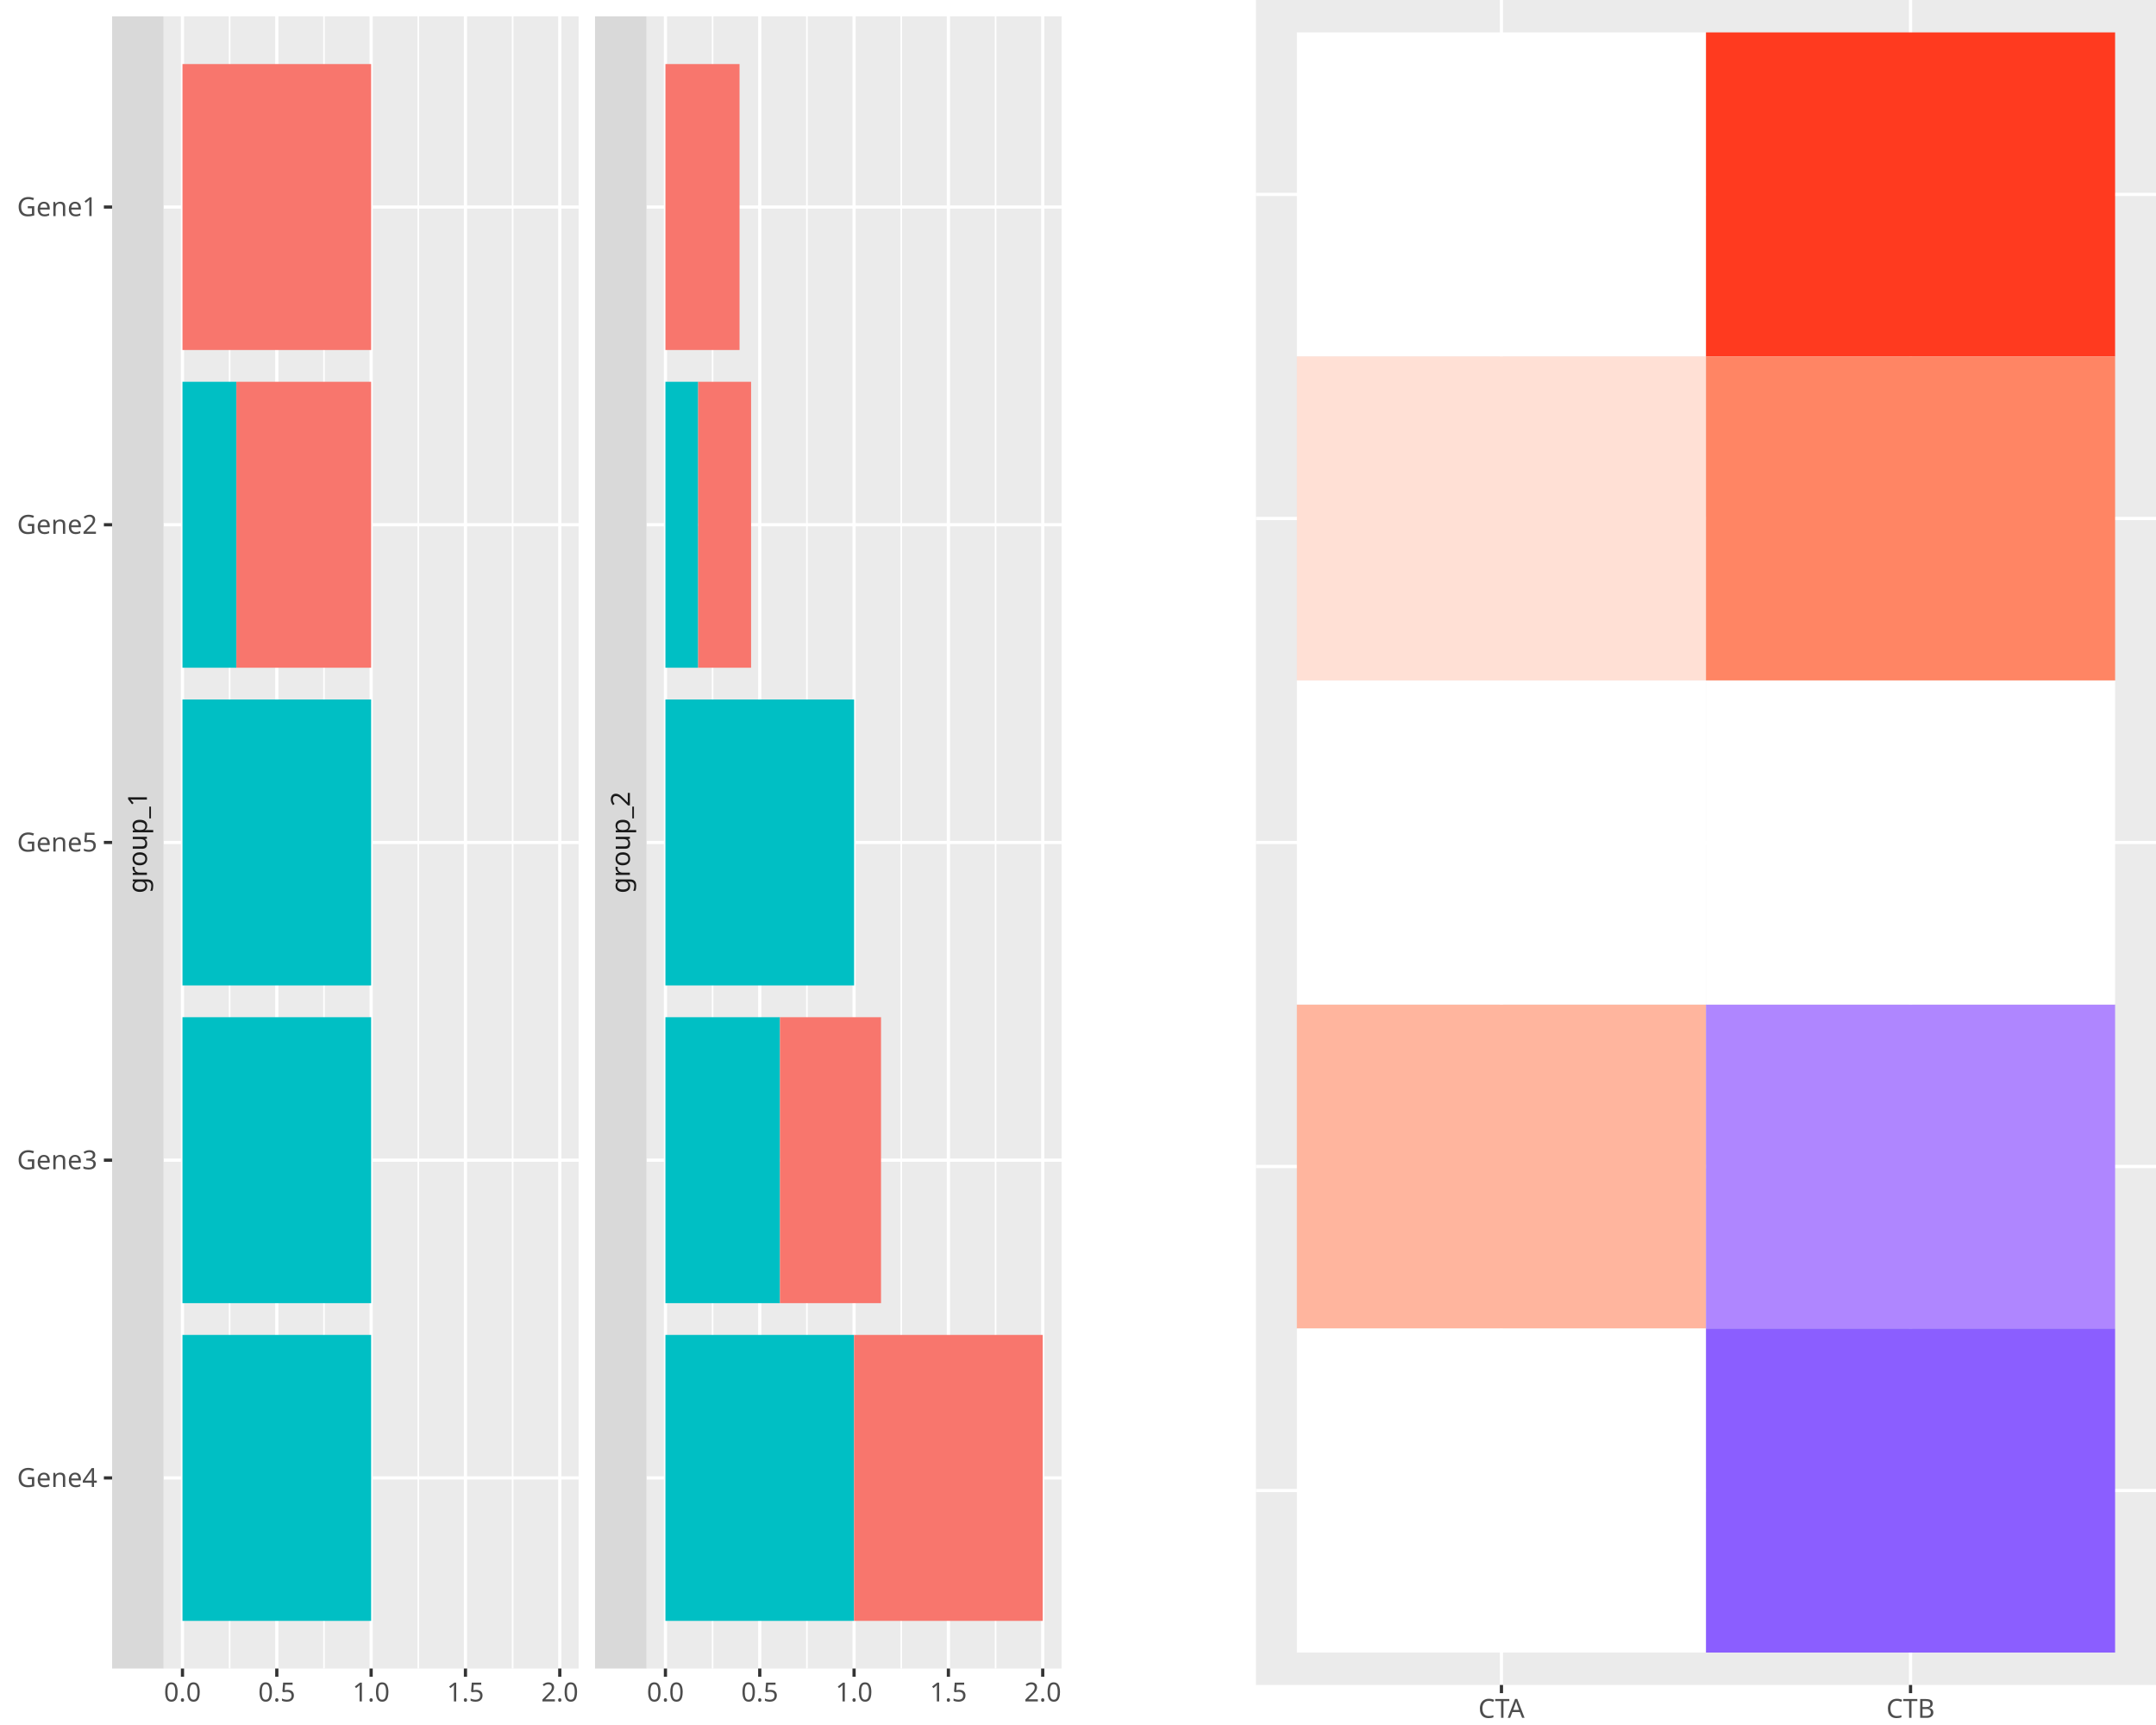
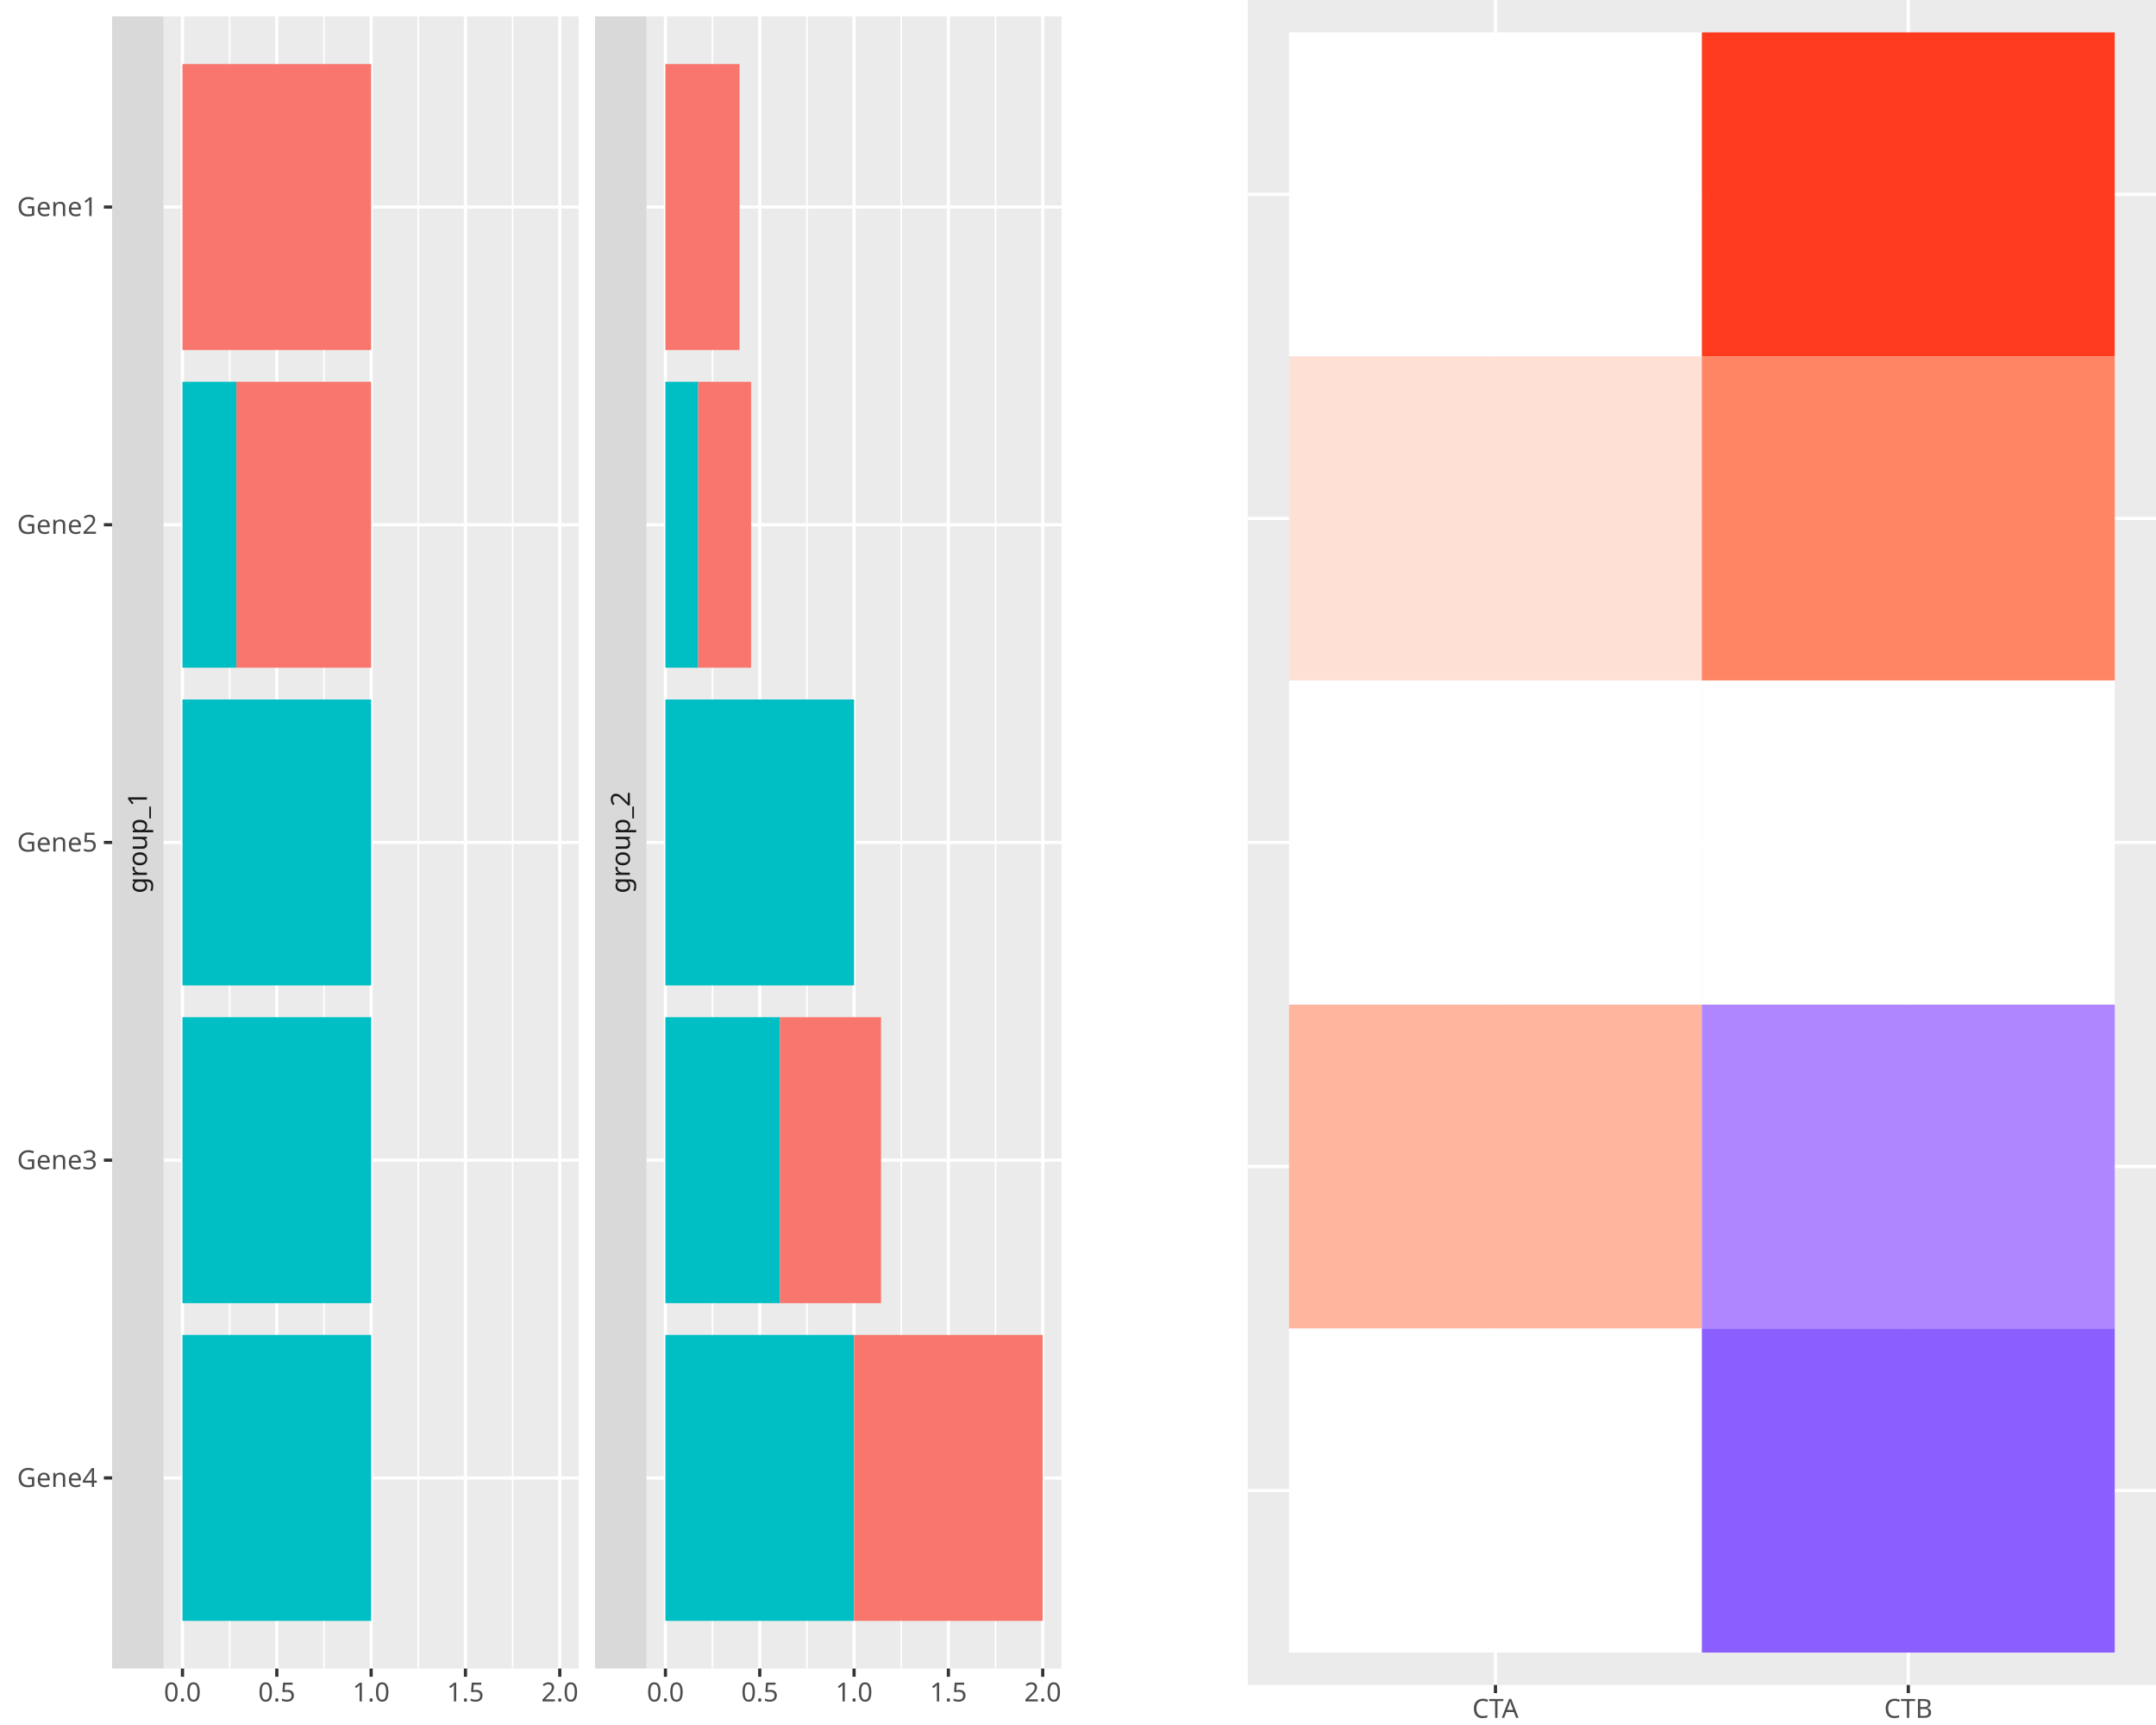
<svg xmlns="http://www.w3.org/2000/svg" class="svglite" data-engine-version="2.0" width="720.00pt" height="576.00pt" viewBox="0 0 720.00 576.00">
  <defs>
    <style type="text/css">
    .svglite line, .svglite polyline, .svglite polygon, .svglite path, .svglite rect, .svglite circle {
      fill: none;
      stroke: #000000;
      stroke-linecap: round;
      stroke-linejoin: round;
      stroke-miterlimit: 10.00;
    }
  </style>
  </defs>
  <rect width="100%" height="100%" style="stroke: none; fill: #FFFFFF;" />
  <defs>
    <clipPath id="cpMC4wMHw3MjAuMDB8MC4wMHw1NzYuMDA=">
      <rect x="0.00" y="0.00" width="720.00" height="576.00" />
    </clipPath>
  </defs>
  <g clip-path="url(#cpMC4wMHw3MjAuMDB8MC4wMHw1NzYuMDA=)">
</g>
  <defs>
    <clipPath id="cpMC4wMHwzNjAuMDB8MC4wMHw1NzYuMDA=">
      <rect x="0" y="0.00" width="360.00" height="576.00" />
    </clipPath>
  </defs>
  <g clip-path="url(#cpMC4wMHwzNjAuMDB8MC4wMHw1NzYuMDA=)">
    <rect x="0" y="0.00" width="360.00" height="576.00" style="stroke-width: 1.07; stroke: #FFFFFF; fill: #FFFFFF;" />
  </g>
  <g clip-path="url(#cpMC4wMHw3MjAuMDB8MC4wMHw1NzYuMDA=)">
</g>
  <defs>
    <clipPath id="cpNTQuNjR8MTkzLjI0fDUuNDh8NTU3LjE1">
      <rect x="54.64" y="5.48" width="138.60" height="551.67" />
    </clipPath>
  </defs>
  <g clip-path="url(#cpNTQuNjR8MTkzLjI0fDUuNDh8NTU3LjE1)">
    <rect x="54.64" y="5.48" width="138.60" height="551.67" style="stroke-width: 1.07; stroke: none; fill: #EBEBEB;" />
    <polyline points="76.69,557.15 76.69,5.48 " style="stroke-width: 0.53; stroke: #FFFFFF; stroke-linecap: butt;" />
    <polyline points="108.19,557.15 108.19,5.48 " style="stroke-width: 0.53; stroke: #FFFFFF; stroke-linecap: butt;" />
    <polyline points="139.69,557.15 139.69,5.48 " style="stroke-width: 0.53; stroke: #FFFFFF; stroke-linecap: butt;" />
    <polyline points="171.19,557.15 171.19,5.48 " style="stroke-width: 0.53; stroke: #FFFFFF; stroke-linecap: butt;" />
    <polyline points="54.64,493.49 193.24,493.49 " style="stroke-width: 1.07; stroke: #FFFFFF; stroke-linecap: butt;" />
    <polyline points="54.64,387.40 193.24,387.40 " style="stroke-width: 1.07; stroke: #FFFFFF; stroke-linecap: butt;" />
    <polyline points="54.64,281.31 193.24,281.31 " style="stroke-width: 1.07; stroke: #FFFFFF; stroke-linecap: butt;" />
    <polyline points="54.64,175.22 193.24,175.22 " style="stroke-width: 1.07; stroke: #FFFFFF; stroke-linecap: butt;" />
    <polyline points="54.64,69.13 193.24,69.13 " style="stroke-width: 1.07; stroke: #FFFFFF; stroke-linecap: butt;" />
    <polyline points="60.94,557.15 60.94,5.48 " style="stroke-width: 1.07; stroke: #FFFFFF; stroke-linecap: butt;" />
    <polyline points="92.44,557.15 92.44,5.48 " style="stroke-width: 1.07; stroke: #FFFFFF; stroke-linecap: butt;" />
    <polyline points="123.94,557.15 123.94,5.48 " style="stroke-width: 1.07; stroke: #FFFFFF; stroke-linecap: butt;" />
    <polyline points="155.44,557.15 155.44,5.48 " style="stroke-width: 1.07; stroke: #FFFFFF; stroke-linecap: butt;" />
    <polyline points="186.94,557.15 186.94,5.48 " style="stroke-width: 1.07; stroke: #FFFFFF; stroke-linecap: butt;" />
    <rect x="60.94" y="21.39" width="0.00" height="95.48" style="stroke-width: 1.07; stroke: none; stroke-linecap: butt; stroke-linejoin: miter; fill: #00BFC4;" />
    <rect x="60.94" y="127.48" width="18.00" height="95.48" style="stroke-width: 1.07; stroke: none; stroke-linecap: butt; stroke-linejoin: miter; fill: #00BFC4;" />
    <rect x="60.94" y="339.66" width="63.00" height="95.48" style="stroke-width: 1.07; stroke: none; stroke-linecap: butt; stroke-linejoin: miter; fill: #00BFC4;" />
    <rect x="60.94" y="445.75" width="63.00" height="95.48" style="stroke-width: 1.07; stroke: none; stroke-linecap: butt; stroke-linejoin: miter; fill: #00BFC4;" />
    <rect x="60.94" y="233.57" width="63.00" height="95.48" style="stroke-width: 1.07; stroke: none; stroke-linecap: butt; stroke-linejoin: miter; fill: #00BFC4;" />
    <rect x="60.94" y="21.39" width="63.00" height="95.48" style="stroke-width: 1.07; stroke: none; stroke-linecap: butt; stroke-linejoin: miter; fill: #F8766D;" />
    <rect x="78.94" y="127.48" width="45.00" height="95.48" style="stroke-width: 1.07; stroke: none; stroke-linecap: butt; stroke-linejoin: miter; fill: #F8766D;" />
    <rect x="123.94" y="339.66" width="0.00" height="95.48" style="stroke-width: 1.07; stroke: none; stroke-linecap: butt; stroke-linejoin: miter; fill: #F8766D;" />
    <rect x="123.94" y="445.75" width="0.00" height="95.48" style="stroke-width: 1.07; stroke: none; stroke-linecap: butt; stroke-linejoin: miter; fill: #F8766D;" />
    <rect x="123.94" y="233.57" width="0.00" height="95.48" style="stroke-width: 1.07; stroke: none; stroke-linecap: butt; stroke-linejoin: miter; fill: #F8766D;" />
  </g>
  <g clip-path="url(#cpMC4wMHw3MjAuMDB8MC4wMHw1NzYuMDA=)">
</g>
  <defs>
    <clipPath id="cpMjE1LjkyfDM1NC41Mnw1LjQ4fDU1Ny4xNQ==">
      <rect x="215.92" y="5.48" width="138.60" height="551.67" />
    </clipPath>
  </defs>
  <g clip-path="url(#cpMjE1LjkyfDM1NC41Mnw1LjQ4fDU1Ny4xNQ==)">
    <rect x="215.92" y="5.48" width="138.60" height="551.67" style="stroke-width: 1.07; stroke: none; fill: #EBEBEB;" />
    <polyline points="237.97,557.15 237.97,5.48 " style="stroke-width: 0.53; stroke: #FFFFFF; stroke-linecap: butt;" />
    <polyline points="269.47,557.15 269.47,5.48 " style="stroke-width: 0.53; stroke: #FFFFFF; stroke-linecap: butt;" />
    <polyline points="300.97,557.15 300.97,5.48 " style="stroke-width: 0.53; stroke: #FFFFFF; stroke-linecap: butt;" />
    <polyline points="332.47,557.15 332.47,5.48 " style="stroke-width: 0.53; stroke: #FFFFFF; stroke-linecap: butt;" />
    <polyline points="215.92,493.49 354.52,493.49 " style="stroke-width: 1.07; stroke: #FFFFFF; stroke-linecap: butt;" />
    <polyline points="215.92,387.40 354.52,387.40 " style="stroke-width: 1.07; stroke: #FFFFFF; stroke-linecap: butt;" />
    <polyline points="215.92,281.31 354.52,281.31 " style="stroke-width: 1.07; stroke: #FFFFFF; stroke-linecap: butt;" />
    <polyline points="215.92,175.22 354.52,175.22 " style="stroke-width: 1.07; stroke: #FFFFFF; stroke-linecap: butt;" />
    <polyline points="215.92,69.13 354.52,69.13 " style="stroke-width: 1.07; stroke: #FFFFFF; stroke-linecap: butt;" />
    <polyline points="222.22,557.15 222.22,5.48 " style="stroke-width: 1.07; stroke: #FFFFFF; stroke-linecap: butt;" />
    <polyline points="253.72,557.15 253.72,5.48 " style="stroke-width: 1.07; stroke: #FFFFFF; stroke-linecap: butt;" />
    <polyline points="285.22,557.15 285.22,5.48 " style="stroke-width: 1.07; stroke: #FFFFFF; stroke-linecap: butt;" />
    <polyline points="316.72,557.15 316.72,5.48 " style="stroke-width: 1.07; stroke: #FFFFFF; stroke-linecap: butt;" />
    <polyline points="348.22,557.15 348.22,5.48 " style="stroke-width: 1.07; stroke: #FFFFFF; stroke-linecap: butt;" />
    <rect x="222.22" y="21.39" width="0.00" height="95.48" style="stroke-width: 1.07; stroke: none; stroke-linecap: butt; stroke-linejoin: miter; fill: #00BFC4;" />
    <rect x="222.22" y="127.48" width="10.93" height="95.48" style="stroke-width: 1.07; stroke: none; stroke-linecap: butt; stroke-linejoin: miter; fill: #00BFC4;" />
    <rect x="222.22" y="339.66" width="38.25" height="95.48" style="stroke-width: 1.07; stroke: none; stroke-linecap: butt; stroke-linejoin: miter; fill: #00BFC4;" />
    <rect x="222.22" y="445.75" width="63.00" height="95.48" style="stroke-width: 1.07; stroke: none; stroke-linecap: butt; stroke-linejoin: miter; fill: #00BFC4;" />
    <rect x="222.22" y="233.57" width="63.00" height="95.48" style="stroke-width: 1.07; stroke: none; stroke-linecap: butt; stroke-linejoin: miter; fill: #00BFC4;" />
    <rect x="222.22" y="21.39" width="24.75" height="95.48" style="stroke-width: 1.07; stroke: none; stroke-linecap: butt; stroke-linejoin: miter; fill: #F8766D;" />
    <rect x="233.15" y="127.48" width="17.68" height="95.48" style="stroke-width: 1.07; stroke: none; stroke-linecap: butt; stroke-linejoin: miter; fill: #F8766D;" />
    <rect x="260.47" y="339.66" width="33.75" height="95.48" style="stroke-width: 1.07; stroke: none; stroke-linecap: butt; stroke-linejoin: miter; fill: #F8766D;" />
    <rect x="285.22" y="445.75" width="63.00" height="95.48" style="stroke-width: 1.07; stroke: none; stroke-linecap: butt; stroke-linejoin: miter; fill: #F8766D;" />
    <rect x="285.22" y="233.57" width="0.00" height="95.48" style="stroke-width: 1.07; stroke: none; stroke-linecap: butt; stroke-linejoin: miter; fill: #F8766D;" />
  </g>
  <g clip-path="url(#cpMC4wMHw3MjAuMDB8MC4wMHw1NzYuMDA=)">
</g>
  <defs>
    <clipPath id="cpMTk4LjcxfDIxNS45Mnw1LjQ4fDU1Ny4xNQ==">
      <rect x="198.71" y="5.48" width="17.21" height="551.67" />
    </clipPath>
  </defs>
  <g clip-path="url(#cpMTk4LjcxfDIxNS45Mnw1LjQ4fDU1Ny4xNQ==)">
    <rect x="198.71" y="5.48" width="17.21" height="551.67" style="stroke-width: 1.07; stroke: none; fill: #D9D9D9;" />
    <text transform="translate(210.35,281.31) rotate(-90)" text-anchor="middle" style="font-size: 8.80px; fill: #1A1A1A; font-family: sans;" textLength="32.30px" lengthAdjust="spacingAndGlyphs">group_2</text>
  </g>
  <g clip-path="url(#cpMC4wMHw3MjAuMDB8MC4wMHw1NzYuMDA=)">
</g>
  <defs>
    <clipPath id="cpMzcuNDN8NTQuNjR8NS40OHw1NTcuMTU=">
      <rect x="37.43" y="5.48" width="17.21" height="551.67" />
    </clipPath>
  </defs>
  <g clip-path="url(#cpMzcuNDN8NTQuNjR8NS40OHw1NTcuMTU=)">
    <rect x="37.43" y="5.48" width="17.21" height="551.67" style="stroke-width: 1.07; stroke: none; fill: #D9D9D9;" />
    <text transform="translate(49.06,281.31) rotate(-90)" text-anchor="middle" style="font-size: 8.80px; fill: #1A1A1A; font-family: sans;" textLength="32.30px" lengthAdjust="spacingAndGlyphs">group_1</text>
  </g>
  <g clip-path="url(#cpMC4wMHw3MjAuMDB8MC4wMHw1NzYuMDA=)">
    <polyline points="60.94,559.89 60.94,557.15 " style="stroke-width: 1.07; stroke: #333333; stroke-linecap: butt;" />
    <polyline points="92.44,559.89 92.44,557.15 " style="stroke-width: 1.07; stroke: #333333; stroke-linecap: butt;" />
    <polyline points="123.94,559.89 123.94,557.15 " style="stroke-width: 1.07; stroke: #333333; stroke-linecap: butt;" />
    <polyline points="155.44,559.89 155.44,557.15 " style="stroke-width: 1.07; stroke: #333333; stroke-linecap: butt;" />
    <polyline points="186.94,559.89 186.94,557.15 " style="stroke-width: 1.07; stroke: #333333; stroke-linecap: butt;" />
    <text x="60.94" y="568.13" text-anchor="middle" style="font-size: 8.80px; fill: #4D4D4D; font-family: sans;" textLength="12.23px" lengthAdjust="spacingAndGlyphs">0.0</text>
    <text x="92.44" y="568.13" text-anchor="middle" style="font-size: 8.80px; fill: #4D4D4D; font-family: sans;" textLength="12.23px" lengthAdjust="spacingAndGlyphs">0.5</text>
    <text x="123.94" y="568.13" text-anchor="middle" style="font-size: 8.80px; fill: #4D4D4D; font-family: sans;" textLength="12.23px" lengthAdjust="spacingAndGlyphs">1.0</text>
    <text x="155.44" y="568.13" text-anchor="middle" style="font-size: 8.80px; fill: #4D4D4D; font-family: sans;" textLength="12.23px" lengthAdjust="spacingAndGlyphs">1.5</text>
    <text x="186.94" y="568.13" text-anchor="middle" style="font-size: 8.80px; fill: #4D4D4D; font-family: sans;" textLength="12.23px" lengthAdjust="spacingAndGlyphs">2.0</text>
    <polyline points="222.22,559.89 222.22,557.15 " style="stroke-width: 1.07; stroke: #333333; stroke-linecap: butt;" />
    <polyline points="253.72,559.89 253.72,557.15 " style="stroke-width: 1.07; stroke: #333333; stroke-linecap: butt;" />
    <polyline points="285.22,559.89 285.22,557.15 " style="stroke-width: 1.07; stroke: #333333; stroke-linecap: butt;" />
    <polyline points="316.72,559.89 316.72,557.15 " style="stroke-width: 1.07; stroke: #333333; stroke-linecap: butt;" />
    <polyline points="348.22,559.89 348.22,557.15 " style="stroke-width: 1.07; stroke: #333333; stroke-linecap: butt;" />
    <text x="222.22" y="568.13" text-anchor="middle" style="font-size: 8.80px; fill: #4D4D4D; font-family: sans;" textLength="12.23px" lengthAdjust="spacingAndGlyphs">0.0</text>
    <text x="253.72" y="568.13" text-anchor="middle" style="font-size: 8.80px; fill: #4D4D4D; font-family: sans;" textLength="12.23px" lengthAdjust="spacingAndGlyphs">0.5</text>
    <text x="285.22" y="568.13" text-anchor="middle" style="font-size: 8.80px; fill: #4D4D4D; font-family: sans;" textLength="12.23px" lengthAdjust="spacingAndGlyphs">1.0</text>
    <text x="316.72" y="568.13" text-anchor="middle" style="font-size: 8.80px; fill: #4D4D4D; font-family: sans;" textLength="12.23px" lengthAdjust="spacingAndGlyphs">1.5</text>
    <text x="348.22" y="568.13" text-anchor="middle" style="font-size: 8.80px; fill: #4D4D4D; font-family: sans;" textLength="12.23px" lengthAdjust="spacingAndGlyphs">2.0</text>
    <text x="32.50" y="496.52" text-anchor="end" style="font-size: 8.80px; fill: #4D4D4D; font-family: sans;" textLength="26.43px" lengthAdjust="spacingAndGlyphs">Gene4</text>
    <text x="32.50" y="390.43" text-anchor="end" style="font-size: 8.80px; fill: #4D4D4D; font-family: sans;" textLength="26.43px" lengthAdjust="spacingAndGlyphs">Gene3</text>
    <text x="32.50" y="284.34" text-anchor="end" style="font-size: 8.80px; fill: #4D4D4D; font-family: sans;" textLength="26.43px" lengthAdjust="spacingAndGlyphs">Gene5</text>
    <text x="32.50" y="178.25" text-anchor="end" style="font-size: 8.80px; fill: #4D4D4D; font-family: sans;" textLength="26.43px" lengthAdjust="spacingAndGlyphs">Gene2</text>
    <text x="32.50" y="72.16" text-anchor="end" style="font-size: 8.80px; fill: #4D4D4D; font-family: sans;" textLength="26.43px" lengthAdjust="spacingAndGlyphs">Gene1</text>
    <polyline points="34.69,493.49 37.43,493.49 " style="stroke-width: 1.07; stroke: #333333; stroke-linecap: butt;" />
    <polyline points="34.69,387.40 37.43,387.40 " style="stroke-width: 1.07; stroke: #333333; stroke-linecap: butt;" />
    <polyline points="34.69,281.31 37.43,281.31 " style="stroke-width: 1.07; stroke: #333333; stroke-linecap: butt;" />
    <polyline points="34.69,175.22 37.43,175.22 " style="stroke-width: 1.07; stroke: #333333; stroke-linecap: butt;" />
    <polyline points="34.69,69.13 37.43,69.13 " style="stroke-width: 1.07; stroke: #333333; stroke-linecap: butt;" />
  </g>
  <defs>
    <clipPath id="cpMzYwLjAwfDcyMC4wMHwwLjAwfDU3Ni4wMA==">
      <rect x="360.00" y="0.00" width="360.00" height="576.00" />
    </clipPath>
  </defs>
  <g clip-path="url(#cpMzYwLjAwfDcyMC4wMHwwLjAwfDU3Ni4wMA==)">
    <rect x="360.00" y="0.00" width="360.00" height="576.00" style="stroke-width: 1.07; stroke: #FFFFFF; fill: #FFFFFF;" />
  </g>
  <g clip-path="url(#cpMC4wMHw3MjAuMDB8MC4wMHw1NzYuMDA=)">
</g>
  <defs>
-     <clipPath id="cpNDE5LjQzfDcyMC4wMHwwLjAwfDU2Mi42Mw==">
-       <rect x="419.43" y="0.00" width="300.57" height="562.63" />
+     <clipPath id="cpNDE2LjY5fDcyMC4wMHwwLjAwfDU2Mi42Mw==">
+       <rect x="416.69" y="0.00" width="303.31" height="562.63" />
    </clipPath>
  </defs>
-   <g clip-path="url(#cpNDE5LjQzfDcyMC4wMHwwLjAwfDU2Mi42Mw==)">
-     <rect x="419.43" y="0.00" width="300.57" height="562.63" style="stroke-width: 1.07; stroke: none; fill: #EBEBEB;" />
-     <polyline points="419.43,497.71 720.00,497.71 " style="stroke-width: 1.07; stroke: #FFFFFF; stroke-linecap: butt;" />
-     <polyline points="419.43,389.51 720.00,389.51 " style="stroke-width: 1.07; stroke: #FFFFFF; stroke-linecap: butt;" />
-     <polyline points="419.43,281.31 720.00,281.31 " style="stroke-width: 1.07; stroke: #FFFFFF; stroke-linecap: butt;" />
-     <polyline points="419.43,173.12 720.00,173.12 " style="stroke-width: 1.07; stroke: #FFFFFF; stroke-linecap: butt;" />
-     <polyline points="419.43,64.92 720.00,64.92 " style="stroke-width: 1.07; stroke: #FFFFFF; stroke-linecap: butt;" />
-     <polyline points="501.41,562.63 501.41,0.00 " style="stroke-width: 1.07; stroke: #FFFFFF; stroke-linecap: butt;" />
-     <polyline points="638.03,562.63 638.03,0.00 " style="stroke-width: 1.07; stroke: #FFFFFF; stroke-linecap: butt;" />
-     <rect x="433.09" y="10.82" width="136.62" height="108.20" style="stroke-width: 0.21; stroke: none; stroke-linecap: butt; stroke-linejoin: miter; fill: #FFFFFF;" />
-     <rect x="433.09" y="119.02" width="136.62" height="108.20" style="stroke-width: 0.21; stroke: none; stroke-linecap: butt; stroke-linejoin: miter; fill: #FFE0D5;" />
-     <rect x="433.09" y="335.41" width="136.62" height="108.20" style="stroke-width: 0.21; stroke: none; stroke-linecap: butt; stroke-linejoin: miter; fill: #FFB59E;" />
-     <rect x="433.09" y="443.61" width="136.62" height="108.20" style="stroke-width: 0.21; stroke: none; stroke-linecap: butt; stroke-linejoin: miter; fill: #FFFFFF;" />
-     <rect x="433.09" y="227.21" width="136.62" height="108.20" style="stroke-width: 0.21; stroke: none; stroke-linecap: butt; stroke-linejoin: miter; fill: #FFFFFF;" />
-     <rect x="569.72" y="10.82" width="136.62" height="108.20" style="stroke-width: 0.21; stroke: none; stroke-linecap: butt; stroke-linejoin: miter; fill: #FF3A1F;" />
-     <rect x="569.72" y="119.02" width="136.62" height="108.20" style="stroke-width: 0.21; stroke: none; stroke-linecap: butt; stroke-linejoin: miter; fill: #FF8564;" />
-     <rect x="569.72" y="335.41" width="136.62" height="108.20" style="stroke-width: 0.21; stroke: none; stroke-linecap: butt; stroke-linejoin: miter; fill: #AF86FF;" />
-     <rect x="569.72" y="443.61" width="136.62" height="108.20" style="stroke-width: 0.21; stroke: none; stroke-linecap: butt; stroke-linejoin: miter; fill: #8B5EFF;" />
-     <rect x="569.72" y="227.21" width="136.62" height="108.20" style="stroke-width: 0.21; stroke: none; stroke-linecap: butt; stroke-linejoin: miter; fill: #FFFFFF;" />
+   <g clip-path="url(#cpNDE2LjY5fDcyMC4wMHwwLjAwfDU2Mi42Mw==)">
+     <rect x="416.69" y="0.00" width="303.31" height="562.63" style="stroke-width: 1.07; stroke: none; fill: #EBEBEB;" />
+     <polyline points="416.69,497.71 720.00,497.71 " style="stroke-width: 1.07; stroke: #FFFFFF; stroke-linecap: butt;" />
+     <polyline points="416.69,389.51 720.00,389.51 " style="stroke-width: 1.07; stroke: #FFFFFF; stroke-linecap: butt;" />
+     <polyline points="416.69,281.31 720.00,281.31 " style="stroke-width: 1.07; stroke: #FFFFFF; stroke-linecap: butt;" />
+     <polyline points="416.69,173.12 720.00,173.12 " style="stroke-width: 1.07; stroke: #FFFFFF; stroke-linecap: butt;" />
+     <polyline points="416.69,64.92 720.00,64.92 " style="stroke-width: 1.07; stroke: #FFFFFF; stroke-linecap: butt;" />
+     <polyline points="499.41,562.63 499.41,0.00 " style="stroke-width: 1.07; stroke: #FFFFFF; stroke-linecap: butt;" />
+     <polyline points="637.28,562.63 637.28,0.00 " style="stroke-width: 1.07; stroke: #FFFFFF; stroke-linecap: butt;" />
+     <rect x="430.48" y="10.82" width="137.87" height="108.20" style="stroke-width: 0.43; stroke: none; stroke-linecap: butt; stroke-linejoin: miter; fill: #FFFFFF;" />
+     <rect x="430.48" y="119.02" width="137.87" height="108.20" style="stroke-width: 0.43; stroke: none; stroke-linecap: butt; stroke-linejoin: miter; fill: #FFE0D5;" />
+     <rect x="430.48" y="335.41" width="137.87" height="108.20" style="stroke-width: 0.43; stroke: none; stroke-linecap: butt; stroke-linejoin: miter; fill: #FFB59E;" />
+     <rect x="430.48" y="443.61" width="137.87" height="108.20" style="stroke-width: 0.43; stroke: none; stroke-linecap: butt; stroke-linejoin: miter; fill: #FFFFFF;" />
+     <rect x="430.48" y="227.21" width="137.87" height="108.20" style="stroke-width: 0.43; stroke: none; stroke-linecap: butt; stroke-linejoin: miter; fill: #FFFFFF;" />
+     <rect x="568.35" y="10.82" width="137.87" height="108.20" style="stroke-width: 0.43; stroke: none; stroke-linecap: butt; stroke-linejoin: miter; fill: #FF3A1F;" />
+     <rect x="568.35" y="119.02" width="137.87" height="108.20" style="stroke-width: 0.43; stroke: none; stroke-linecap: butt; stroke-linejoin: miter; fill: #FF8564;" />
+     <rect x="568.35" y="335.41" width="137.87" height="108.20" style="stroke-width: 0.43; stroke: none; stroke-linecap: butt; stroke-linejoin: miter; fill: #AF86FF;" />
+     <rect x="568.35" y="443.61" width="137.87" height="108.20" style="stroke-width: 0.43; stroke: none; stroke-linecap: butt; stroke-linejoin: miter; fill: #8B5EFF;" />
+     <rect x="568.35" y="227.21" width="137.87" height="108.20" style="stroke-width: 0.43; stroke: none; stroke-linecap: butt; stroke-linejoin: miter; fill: #FFFFFF;" />
  </g>
  <g clip-path="url(#cpMC4wMHw3MjAuMDB8MC4wMHw1NzYuMDA=)">
-     <polyline points="501.41,565.37 501.41,562.63 " style="stroke-width: 1.07; stroke: #333333; stroke-linecap: butt;" />
-     <polyline points="638.03,565.37 638.03,562.63 " style="stroke-width: 1.07; stroke: #333333; stroke-linecap: butt;" />
-     <text x="501.41" y="573.61" text-anchor="middle" style="font-size: 8.80px; fill: #4D4D4D; font-family: sans;" textLength="17.60px" lengthAdjust="spacingAndGlyphs">CTA</text>
-     <text x="638.03" y="573.61" text-anchor="middle" style="font-size: 8.80px; fill: #4D4D4D; font-family: sans;" textLength="17.60px" lengthAdjust="spacingAndGlyphs">CTB</text>
+     <polyline points="499.41,565.37 499.41,562.63 " style="stroke-width: 1.07; stroke: #333333; stroke-linecap: butt;" />
+     <polyline points="637.28,565.37 637.28,562.63 " style="stroke-width: 1.07; stroke: #333333; stroke-linecap: butt;" />
+     <text x="499.41" y="573.61" text-anchor="middle" style="font-size: 8.80px; fill: #4D4D4D; font-family: sans;" textLength="17.60px" lengthAdjust="spacingAndGlyphs">CTA</text>
+     <text x="637.28" y="573.61" text-anchor="middle" style="font-size: 8.80px; fill: #4D4D4D; font-family: sans;" textLength="17.60px" lengthAdjust="spacingAndGlyphs">CTB</text>
  </g>
</svg>
